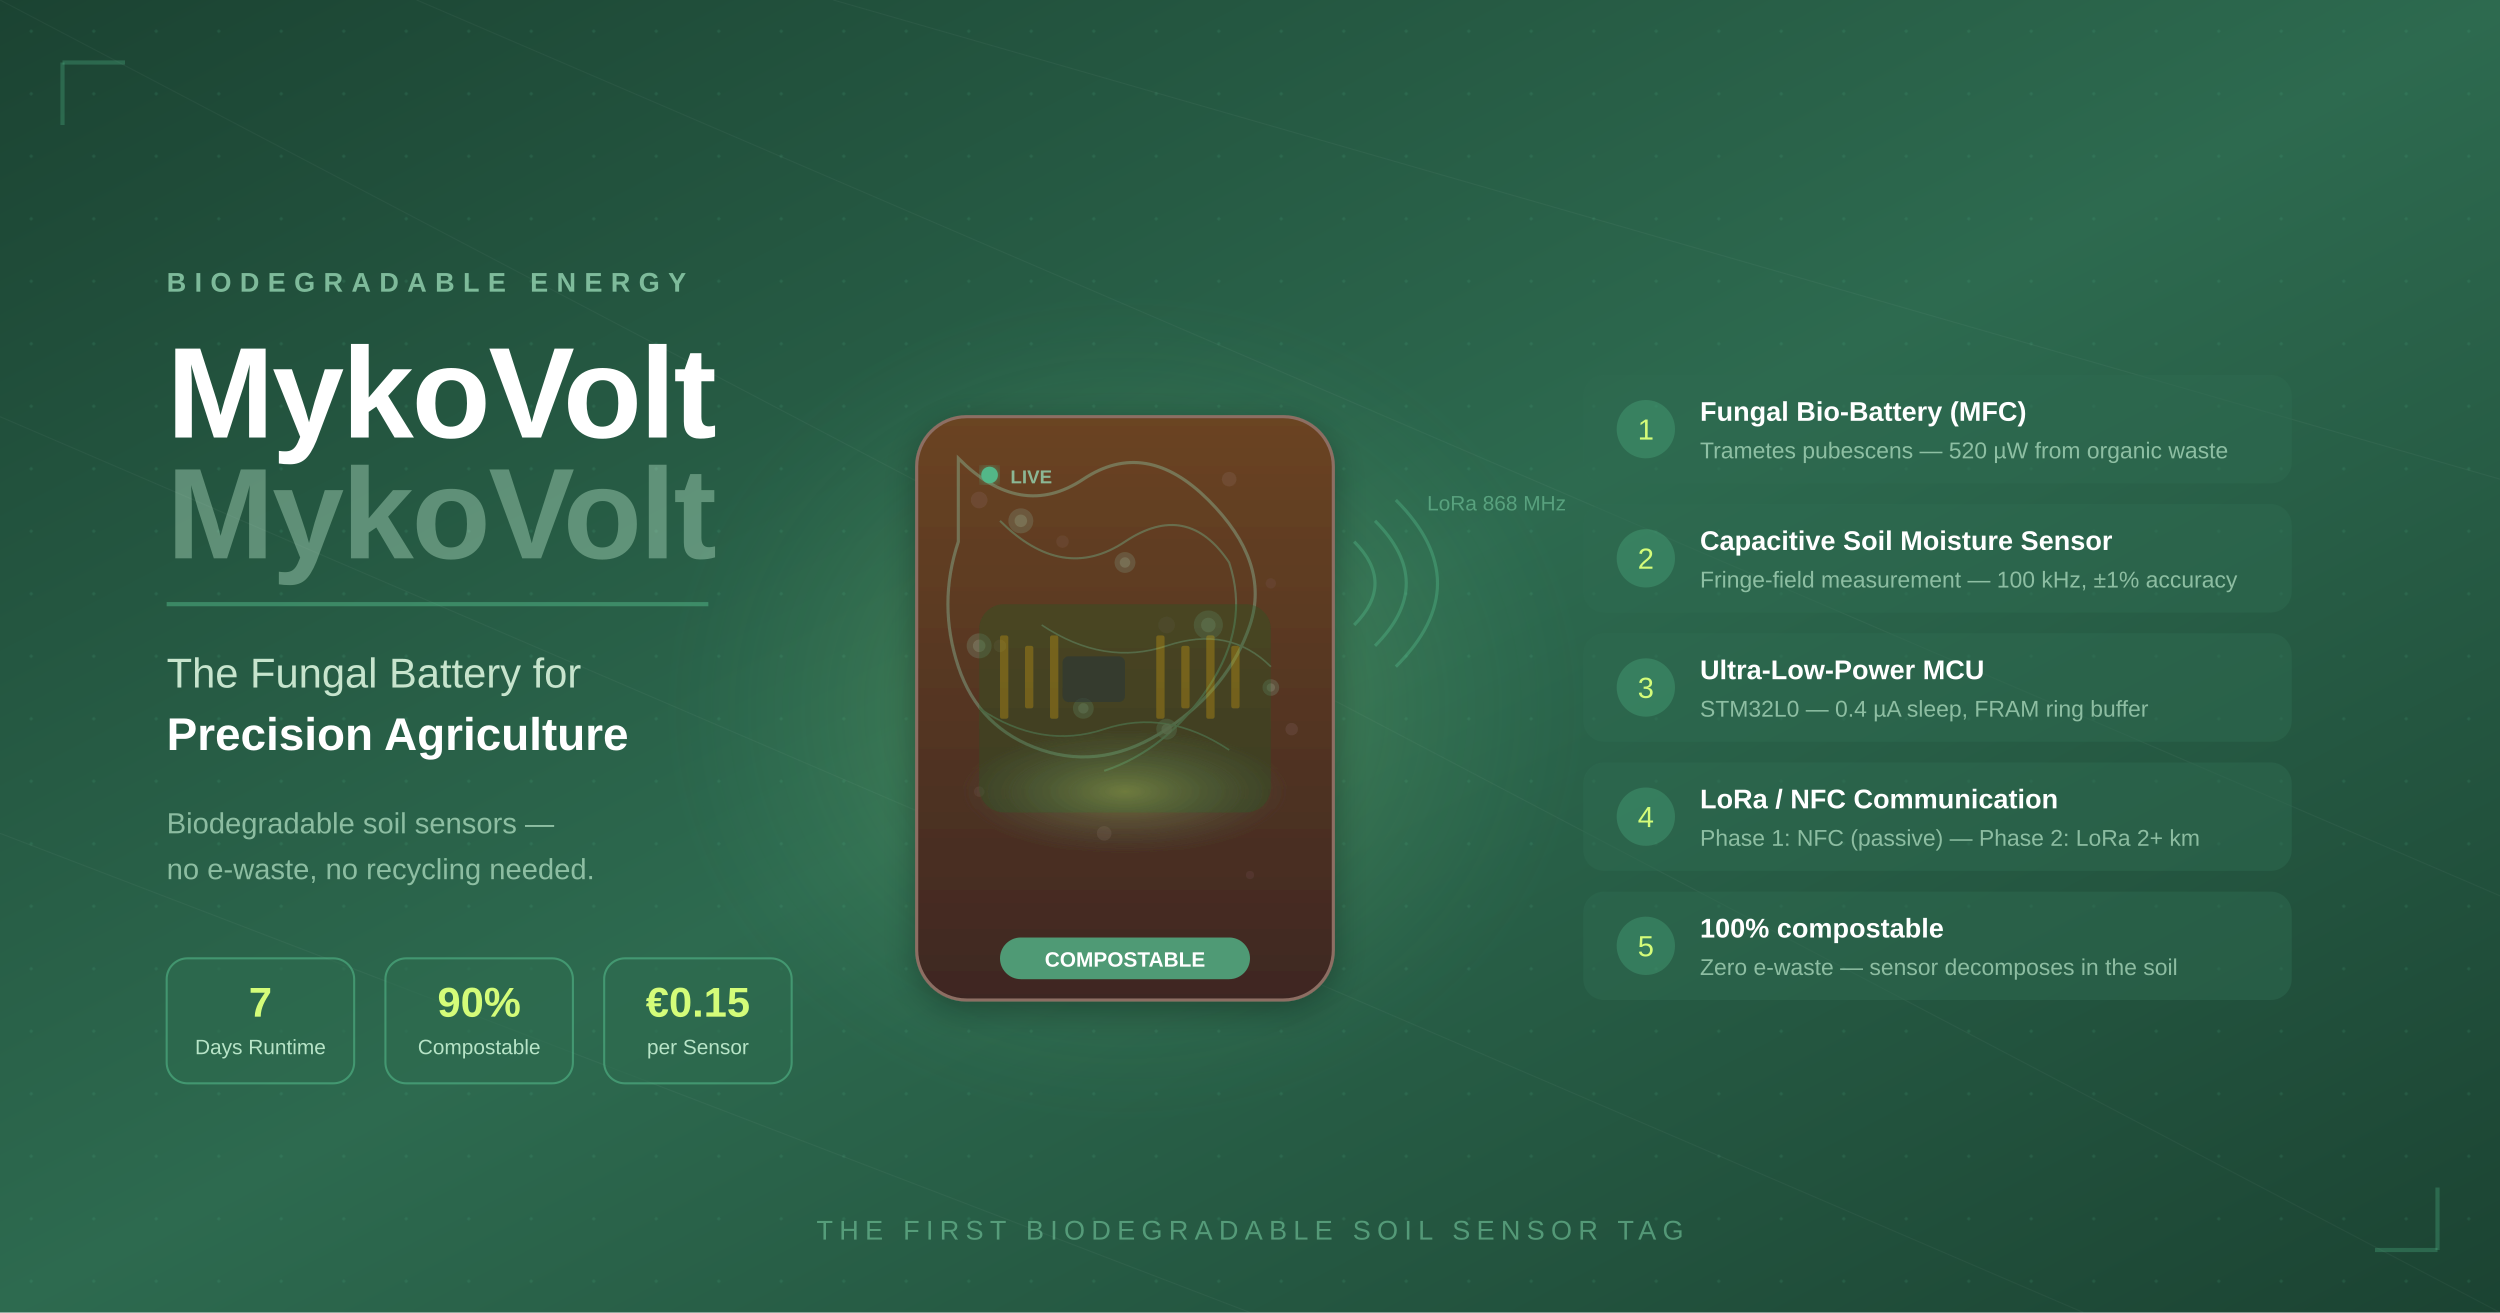
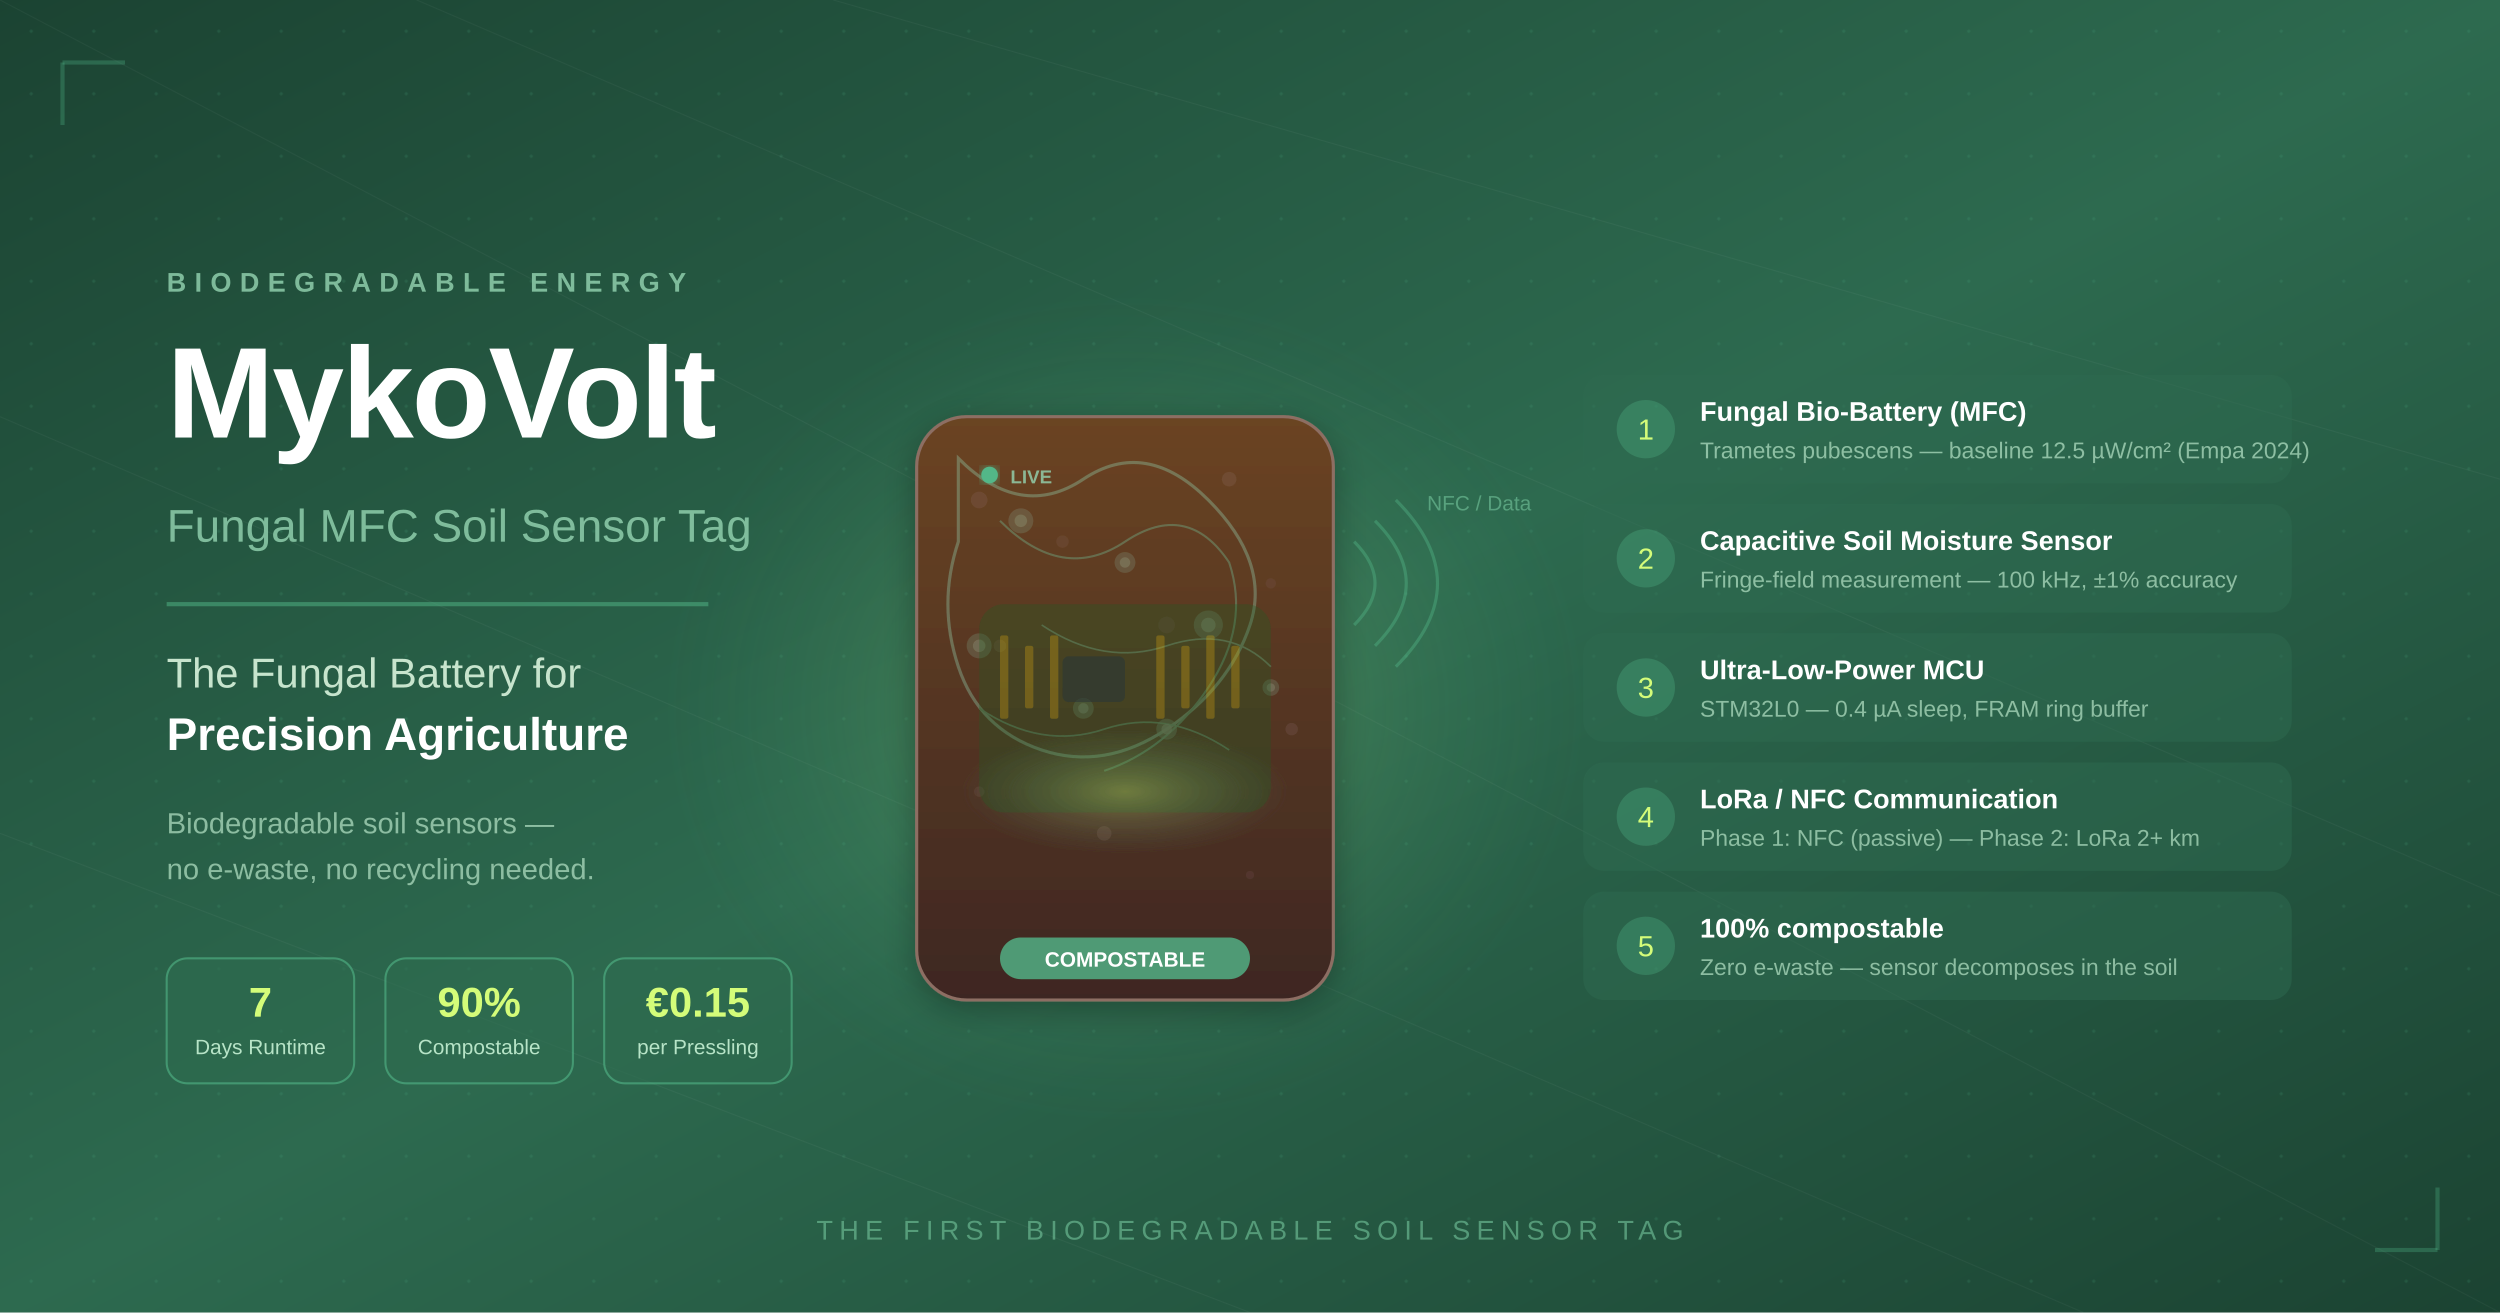
<svg xmlns="http://www.w3.org/2000/svg" viewBox="0 0 1200 630" width="1200" height="630" font-family="'Segoe UI', Arial, Helvetica, sans-serif">
  <defs>
    <linearGradient id="bgGrad" x1="0%" y1="0%" x2="100%" y2="100%">
      <stop offset="0%" style="stop-color:#1B4332" />
      <stop offset="50%" style="stop-color:#2D6A4F" />
      <stop offset="100%" style="stop-color:#1B4332" />
    </linearGradient>
    <linearGradient id="glowGrad" x1="0%" y1="0%" x2="100%" y2="100%">
      <stop offset="0%" style="stop-color:#52B788;stop-opacity:0.6" />
      <stop offset="100%" style="stop-color:#40916C;stop-opacity:0.1" />
    </linearGradient>
    <linearGradient id="soilGrad" x1="0%" y1="0%" x2="0%" y2="100%">
      <stop offset="0%" style="stop-color:#6B4423" />
      <stop offset="100%" style="stop-color:#3E2723" />
    </linearGradient>
    <linearGradient id="myceliumGrad" x1="0%" y1="0%" x2="100%" y2="100%">
      <stop offset="0%" style="stop-color:#95D5B2" />
      <stop offset="100%" style="stop-color:#74C69D" />
    </linearGradient>
    <radialGradient id="energyGlow" cx="50%" cy="50%" r="50%">
      <stop offset="0%" style="stop-color:#D4FC79;stop-opacity:0.8" />
      <stop offset="100%" style="stop-color:#52B788;stop-opacity:0" />
    </radialGradient>
    <filter id="glow">
      <feGaussianBlur stdDeviation="3" result="blur" />
      <feMerge>
        <feMergeNode in="blur" />
        <feMergeNode in="SourceGraphic" />
      </feMerge>
    </filter>
    <filter id="softShadow">
      <feDropShadow dx="0" dy="4" stdDeviation="8" flood-color="#000" flood-opacity="0.3" />
    </filter>
    <pattern id="dots" patternUnits="userSpaceOnUse" width="30" height="30">
      <circle cx="15" cy="15" r="0.8" fill="#52B788" opacity="0.15" />
    </pattern>
    <clipPath id="sensorClip">
      <rect x="440" y="200" width="200" height="280" rx="24" />
    </clipPath>
  </defs>
  <rect width="1200" height="630" fill="url(#bgGrad)" />
  <rect width="1200" height="630" fill="url(#dots)" />
  <g opacity="0.04" stroke="white" stroke-width="0.5">
    <line x1="0" y1="0" x2="1200" y2="630" />
    <line x1="200" y1="0" x2="1200" y2="430" />
    <line x1="400" y1="0" x2="1200" y2="230" />
    <line x1="0" y1="200" x2="1000" y2="630" />
    <line x1="0" y1="400" x2="600" y2="630" />
  </g>
  <ellipse cx="540" cy="340" rx="220" ry="200" fill="url(#energyGlow)" opacity="0.3" />
  <text x="80" y="140" fill="#95D5B2" font-size="13" font-weight="600" letter-spacing="4" text-transform="uppercase" opacity="0.8">BIODEGRADABLE ENERGY</text>
-   <text x="80" y="210" fill="white" font-size="62" font-weight="800" letter-spacing="-1" line-height="1.05">MykoVolt</text>
-   <text x="80" y="268" fill="#B7E4C7" font-size="62" font-weight="800" letter-spacing="-1" opacity="0.4">MykoVolt</text>
+   <text x="80" y="210" fill="white" font-size="62" font-weight="800" letter-spacing="-1">MykoVolt</text>
+   <text x="80" y="260" fill="#95D5B2" font-size="22" font-weight="400" opacity="0.8">Fungal MFC Soil Sensor Tag</text>
  <line x1="80" y1="290" x2="340" y2="290" stroke="#52B788" stroke-width="2" opacity="0.5" />
  <text x="80" y="330" fill="#D8F3DC" font-size="20" font-weight="400" opacity="0.9">The Fungal Battery for</text>
  <text x="80" y="360" fill="white" font-size="22" font-weight="600">Precision Agriculture</text>
  <text x="80" y="400" fill="#B7E4C7" font-size="14" font-weight="400" opacity="0.7">Biodegradable soil sensors —</text>
  <text x="80" y="422" fill="#B7E4C7" font-size="14" font-weight="400" opacity="0.7">no e-waste, no recycling needed.</text>
  <g transform="translate(80, 460)">
    <rect x="0" y="0" width="90" height="60" rx="10" fill="#2D6A4F" stroke="#52B788" stroke-width="1" opacity="0.6" />
    <text x="45" y="28" fill="#D4FC79" font-size="20" font-weight="700" text-anchor="middle">7</text>
    <text x="45" y="46" fill="#B7E4C7" font-size="10" text-anchor="middle">Days Runtime</text>
    <rect x="105" y="0" width="90" height="60" rx="10" fill="#2D6A4F" stroke="#52B788" stroke-width="1" opacity="0.6" />
    <text x="150" y="28" fill="#D4FC79" font-size="20" font-weight="700" text-anchor="middle">90%</text>
    <text x="150" y="46" fill="#B7E4C7" font-size="10" text-anchor="middle">Compostable</text>
    <rect x="210" y="0" width="90" height="60" rx="10" fill="#2D6A4F" stroke="#52B788" stroke-width="1" opacity="0.6" />
    <text x="255" y="28" fill="#D4FC79" font-size="20" font-weight="700" text-anchor="middle">€0.15</text>
-     <text x="255" y="46" fill="#B7E4C7" font-size="10" text-anchor="middle">per Sensor</text>
+     <text x="255" y="46" fill="#B7E4C7" font-size="10" text-anchor="middle">per Pressling</text>
  </g>
  <g filter="url(#softShadow)">
    <rect x="440" y="200" width="200" height="280" rx="24" fill="url(#soilGrad)" stroke="#8D6E63" stroke-width="1.5" />
    <g clip-path="url(#sensorClip)" opacity="0.15">
      <circle cx="470" cy="240" r="4" fill="#A1887F" />
      <circle cx="510" cy="260" r="3" fill="#8D6E63" />
      <circle cx="590" cy="230" r="3.5" fill="#A1887F" />
      <circle cx="610" cy="280" r="2.5" fill="#8D6E63" />
      <circle cx="480" cy="310" r="3" fill="#A1887F" />
      <circle cx="560" cy="300" r="4" fill="#8D6E63" />
      <circle cx="620" cy="350" r="3" fill="#A1887F" />
      <circle cx="470" cy="380" r="2.5" fill="#8D6E63" />
      <circle cx="530" cy="400" r="3.5" fill="#A1887F" />
      <circle cx="600" cy="420" r="2" fill="#8D6E63" />
    </g>
    <g opacity="0.35" clip-path="url(#sensorClip)">
      <path d="M460,220 Q490,250 520,230 Q550,210 580,240 Q610,270 600,300 Q590,330 560,350 Q530,370 500,360 Q470,350 460,320 Q450,290 460,260 Z" fill="none" stroke="#95D5B2" stroke-width="1.5" />
      <path d="M480,250 Q510,280 540,260 Q570,240 590,270 Q600,300 580,330 Q560,360 530,370" fill="none" stroke="#74C69D" stroke-width="1" />
      <path d="M500,300 Q530,320 560,310 Q590,300 610,320" fill="none" stroke="#95D5B2" stroke-width="0.8" />
      <path d="M470,340 Q500,360 530,350 Q560,340 590,360" fill="none" stroke="#74C69D" stroke-width="0.8" />
      <circle cx="490" cy="250" r="6" fill="#95D5B2" opacity="0.5" />
      <circle cx="490" cy="250" r="3" fill="#B7E4C7" opacity="0.7" />
      <circle cx="540" cy="270" r="5" fill="#95D5B2" opacity="0.5" />
      <circle cx="540" cy="270" r="2.5" fill="#B7E4C7" opacity="0.7" />
      <circle cx="580" cy="300" r="7" fill="#95D5B2" opacity="0.5" />
      <circle cx="580" cy="300" r="3.5" fill="#B7E4C7" opacity="0.7" />
      <circle cx="520" cy="340" r="5" fill="#95D5B2" opacity="0.5" />
      <circle cx="520" cy="340" r="2.5" fill="#B7E4C7" opacity="0.7" />
      <circle cx="470" cy="310" r="6" fill="#95D5B2" opacity="0.5" />
      <circle cx="470" cy="310" r="3" fill="#B7E4C7" opacity="0.7" />
      <circle cx="560" cy="350" r="5" fill="#95D5B2" opacity="0.5" />
      <circle cx="560" cy="350" r="2.5" fill="#B7E4C7" opacity="0.7" />
      <circle cx="610" cy="330" r="4" fill="#95D5B2" opacity="0.5" />
      <circle cx="610" cy="330" r="2" fill="#B7E4C7" opacity="0.7" />
    </g>
    <rect x="470" y="290" width="140" height="100" rx="12" fill="#1B5E20" opacity="0.3" />
    <rect x="510" y="315" width="30" height="22" rx="3" fill="#263238" opacity="0.5" />
    <g opacity="0.25">
      <rect x="480" y="305" width="4" height="40" rx="1" fill="#FFC107" />
      <rect x="492" y="310" width="4" height="30" rx="1" fill="#FFC107" />
      <rect x="504" y="305" width="4" height="40" rx="1" fill="#FFC107" />
      <rect x="555" y="305" width="4" height="40" rx="1" fill="#FFC107" />
      <rect x="567" y="310" width="4" height="30" rx="1" fill="#FFC107" />
      <rect x="579" y="305" width="4" height="40" rx="1" fill="#FFC107" />
      <rect x="591" y="310" width="4" height="30" rx="1" fill="#FFC107" />
    </g>
    <ellipse cx="540" cy="380" rx="80" ry="30" fill="url(#energyGlow)" opacity="0.4" />
    <circle cx="475" cy="228" r="4" fill="#52B788" filter="url(#glow)">
      <animate attributeName="opacity" values="1;0.3;1" dur="2s" repeatCount="indefinite" />
    </circle>
    <text x="485" y="232" fill="#95D5B2" font-size="9" font-weight="600" opacity="0.8">LIVE</text>
    <rect x="480" y="450" width="120" height="20" rx="10" fill="#52B788" opacity="0.8" />
    <text x="540" y="464" fill="white" font-size="10" text-anchor="middle" font-weight="700">COMPOSTABLE</text>
  </g>
  <g fill="none" stroke="#52B788" stroke-width="1.5" opacity="0.4">
    <path d="M650,300 Q670,280 650,260">
      <animate attributeName="opacity" values="0.4;0.1;0.4" dur="3s" repeatCount="indefinite" />
    </path>
    <path d="M660,310 Q690,280 660,250">
      <animate attributeName="opacity" values="0.1;0.4;0.1" dur="3s" repeatCount="indefinite" />
    </path>
    <path d="M670,320 Q710,280 670,240">
      <animate attributeName="opacity" values="0.4;0.1;0.4" dur="3s" repeatCount="indefinite" />
    </path>
  </g>
-   <text x="685" y="245" fill="#74C69D" font-size="10" opacity="0.6">LoRa 868 MHz</text>
+   <text x="685" y="245" fill="#74C69D" font-size="10" opacity="0.6">NFC / Data</text>
  <g transform="translate(760, 180)">
    <g>
      <rect x="0" y="0" width="340" height="52" rx="10" fill="#2D6A4F" opacity="0.5" />
      <circle cx="30" cy="26" r="14" fill="#52B788" opacity="0.3" />
      <text x="30" y="31" fill="#D4FC79" font-size="14" text-anchor="middle">1</text>
      <text x="56" y="22" fill="white" font-size="13" font-weight="600">Fungal Bio-Battery (MFC)</text>
-       <text x="56" y="40" fill="#B7E4C7" font-size="11" opacity="0.7">Trametes pubescens — 520 µW from organic waste</text>
+       <text x="56" y="40" fill="#B7E4C7" font-size="11" opacity="0.7">Trametes pubescens — baseline 12.5 µW/cm² (Empa 2024)</text>
    </g>
    <g transform="translate(0, 62)">
      <rect x="0" y="0" width="340" height="52" rx="10" fill="#2D6A4F" opacity="0.5" />
      <circle cx="30" cy="26" r="14" fill="#52B788" opacity="0.3" />
      <text x="30" y="31" fill="#D4FC79" font-size="14" text-anchor="middle">2</text>
      <text x="56" y="22" fill="white" font-size="13" font-weight="600">Capacitive Soil Moisture Sensor</text>
      <text x="56" y="40" fill="#B7E4C7" font-size="11" opacity="0.7">Fringe-field measurement — 100 kHz, ±1% accuracy</text>
    </g>
    <g transform="translate(0, 124)">
      <rect x="0" y="0" width="340" height="52" rx="10" fill="#2D6A4F" opacity="0.5" />
      <circle cx="30" cy="26" r="14" fill="#52B788" opacity="0.3" />
      <text x="30" y="31" fill="#D4FC79" font-size="14" text-anchor="middle">3</text>
      <text x="56" y="22" fill="white" font-size="13" font-weight="600">Ultra-Low-Power MCU</text>
      <text x="56" y="40" fill="#B7E4C7" font-size="11" opacity="0.7">STM32L0 — 0.4 µA sleep, FRAM ring buffer</text>
    </g>
    <g transform="translate(0, 186)">
      <rect x="0" y="0" width="340" height="52" rx="10" fill="#2D6A4F" opacity="0.5" />
      <circle cx="30" cy="26" r="14" fill="#52B788" opacity="0.3" />
      <text x="30" y="31" fill="#D4FC79" font-size="14" text-anchor="middle">4</text>
      <text x="56" y="22" fill="white" font-size="13" font-weight="600">LoRa / NFC Communication</text>
      <text x="56" y="40" fill="#B7E4C7" font-size="11" opacity="0.7">Phase 1: NFC (passive) — Phase 2: LoRa 2+ km</text>
    </g>
    <g transform="translate(0, 248)">
      <rect x="0" y="0" width="340" height="52" rx="10" fill="#2D6A4F" opacity="0.5" />
      <circle cx="30" cy="26" r="14" fill="#52B788" opacity="0.3" />
      <text x="30" y="31" fill="#D4FC79" font-size="14" text-anchor="middle">5</text>
      <text x="56" y="22" fill="white" font-size="13" font-weight="600">100% compostable</text>
      <text x="56" y="40" fill="#B7E4C7" font-size="11" opacity="0.7">Zero e-waste — sensor decomposes in the soil</text>
    </g>
  </g>
  <text x="600" y="595" fill="#74C69D" font-size="13" text-anchor="middle" letter-spacing="3" opacity="0.6">THE FIRST BIODEGRADABLE SOIL SENSOR TAG</text>
  <line x1="30" y1="30" x2="30" y2="60" stroke="#52B788" stroke-width="2" opacity="0.3" />
  <line x1="30" y1="30" x2="60" y2="30" stroke="#52B788" stroke-width="2" opacity="0.3" />
  <line x1="1170" y1="600" x2="1170" y2="570" stroke="#52B788" stroke-width="2" opacity="0.3" />
  <line x1="1170" y1="600" x2="1140" y2="600" stroke="#52B788" stroke-width="2" opacity="0.3" />
</svg>
